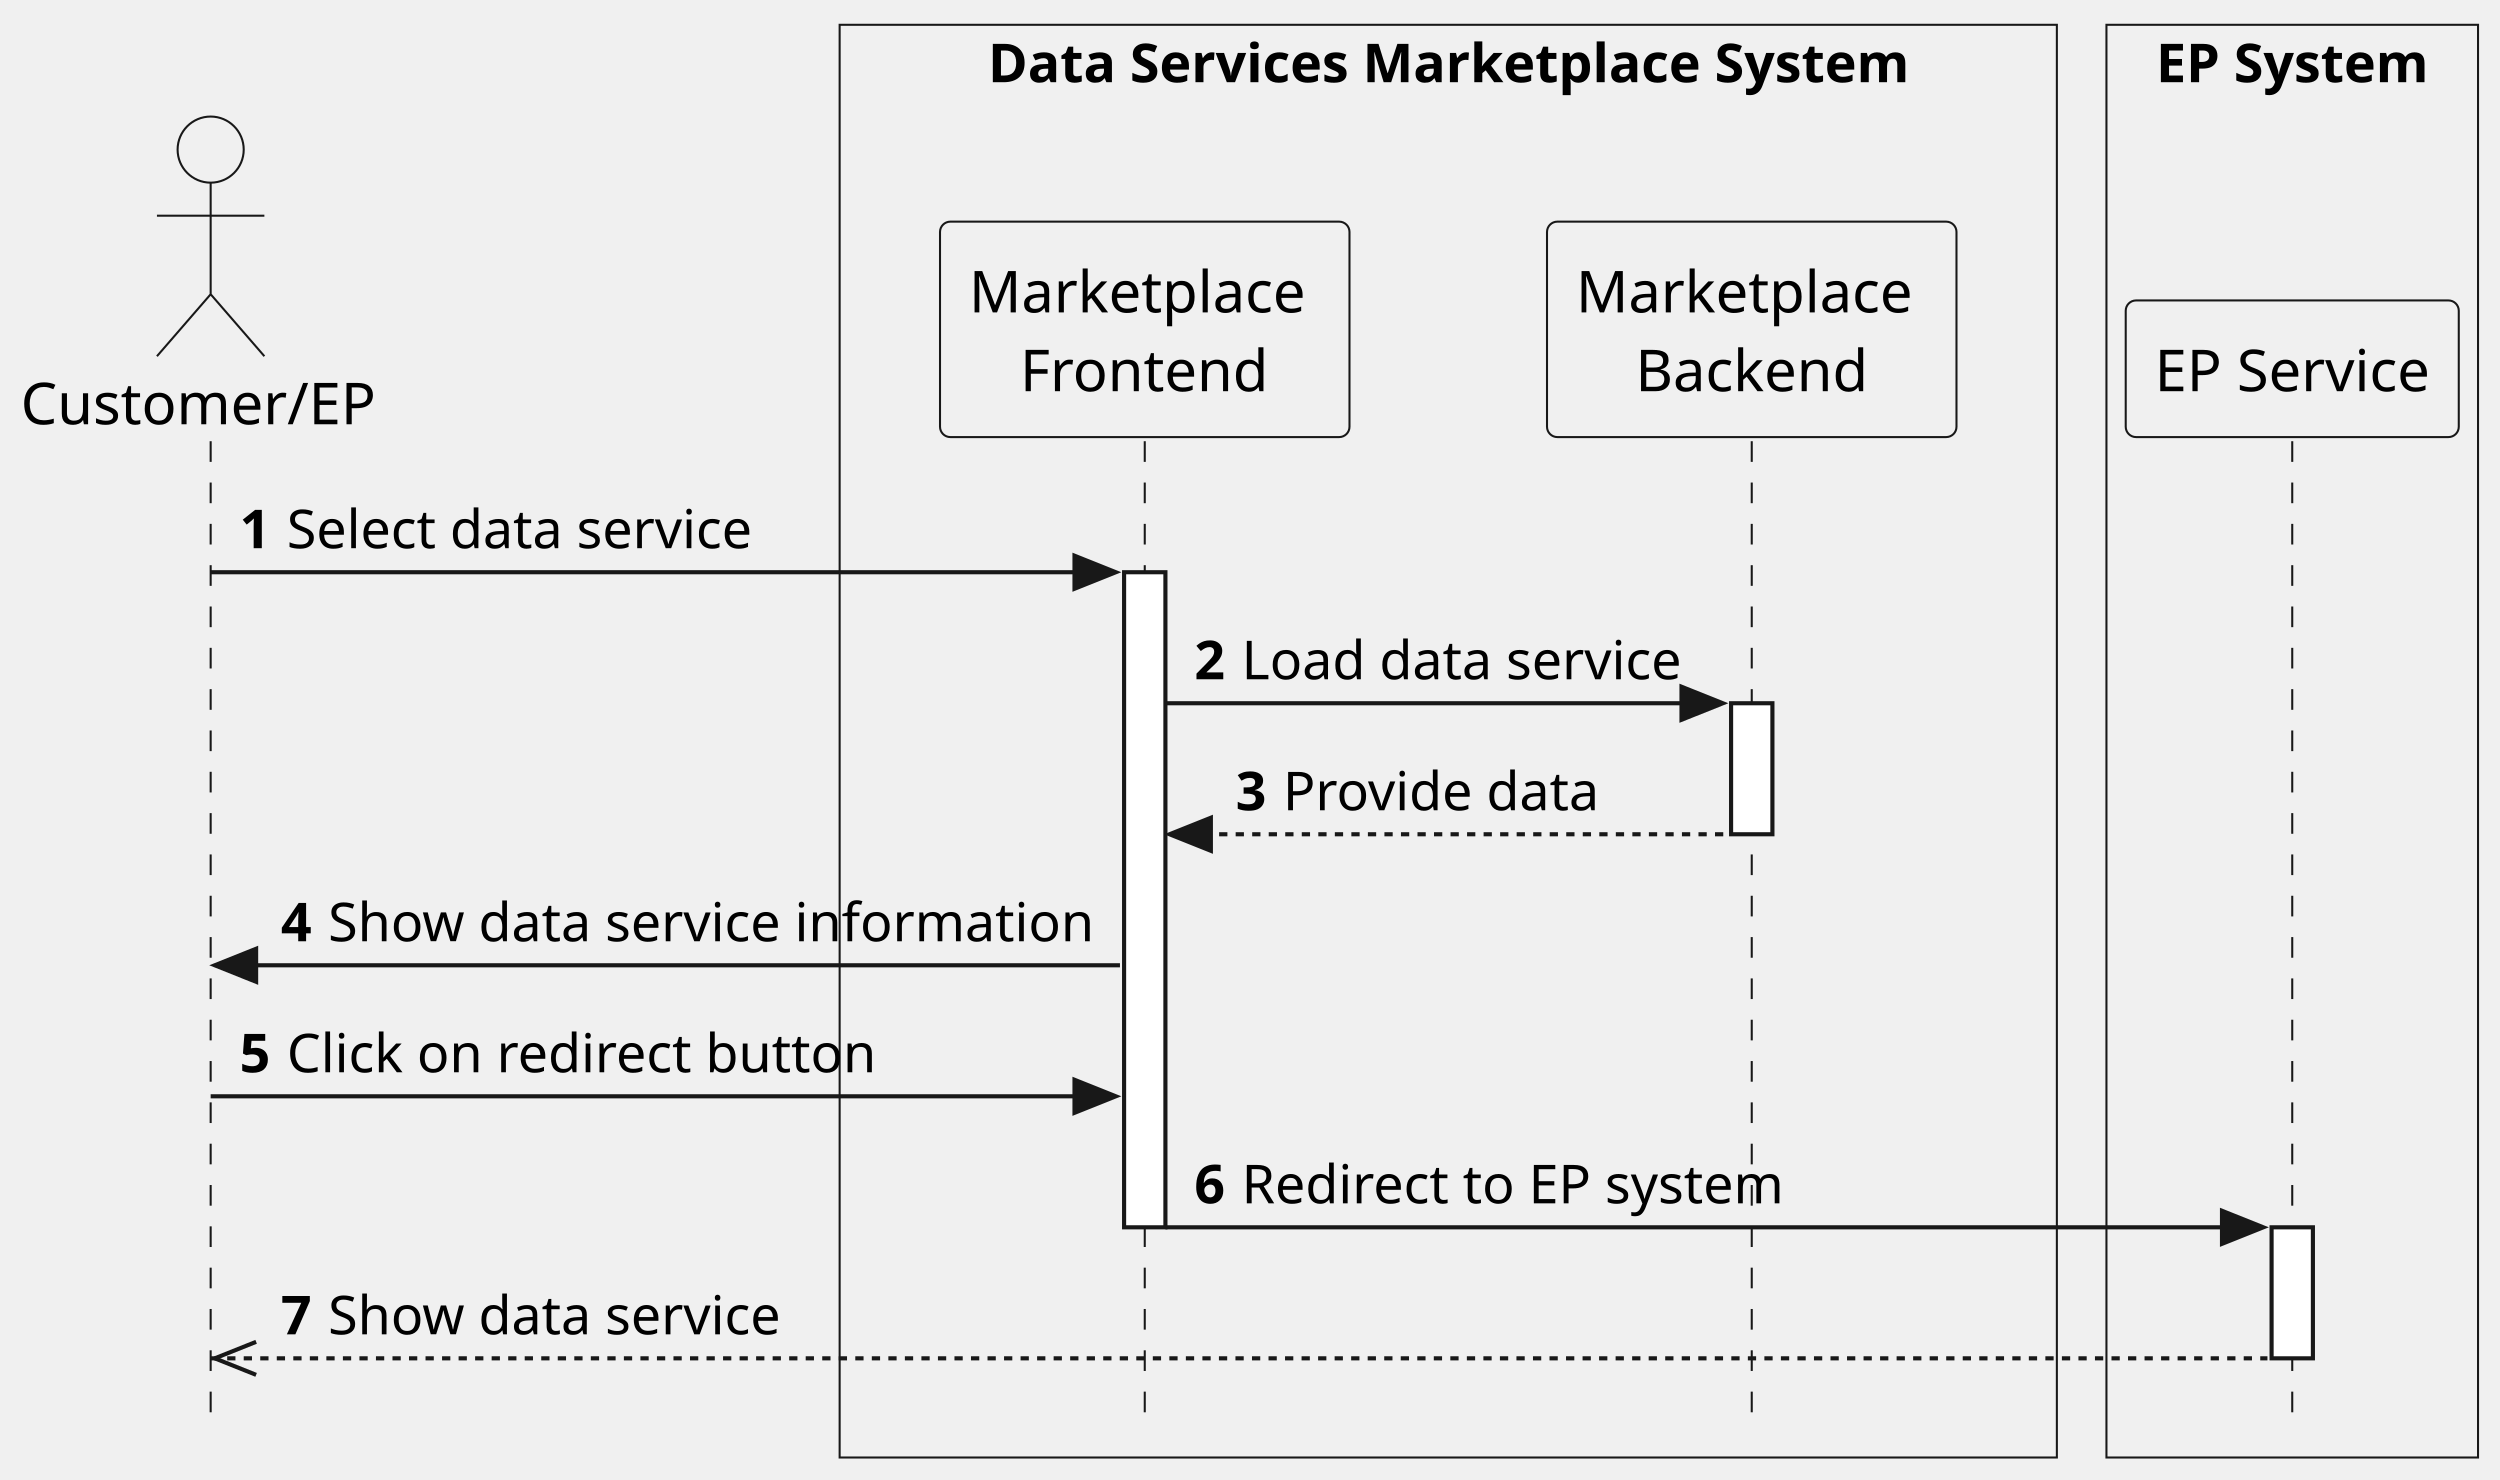
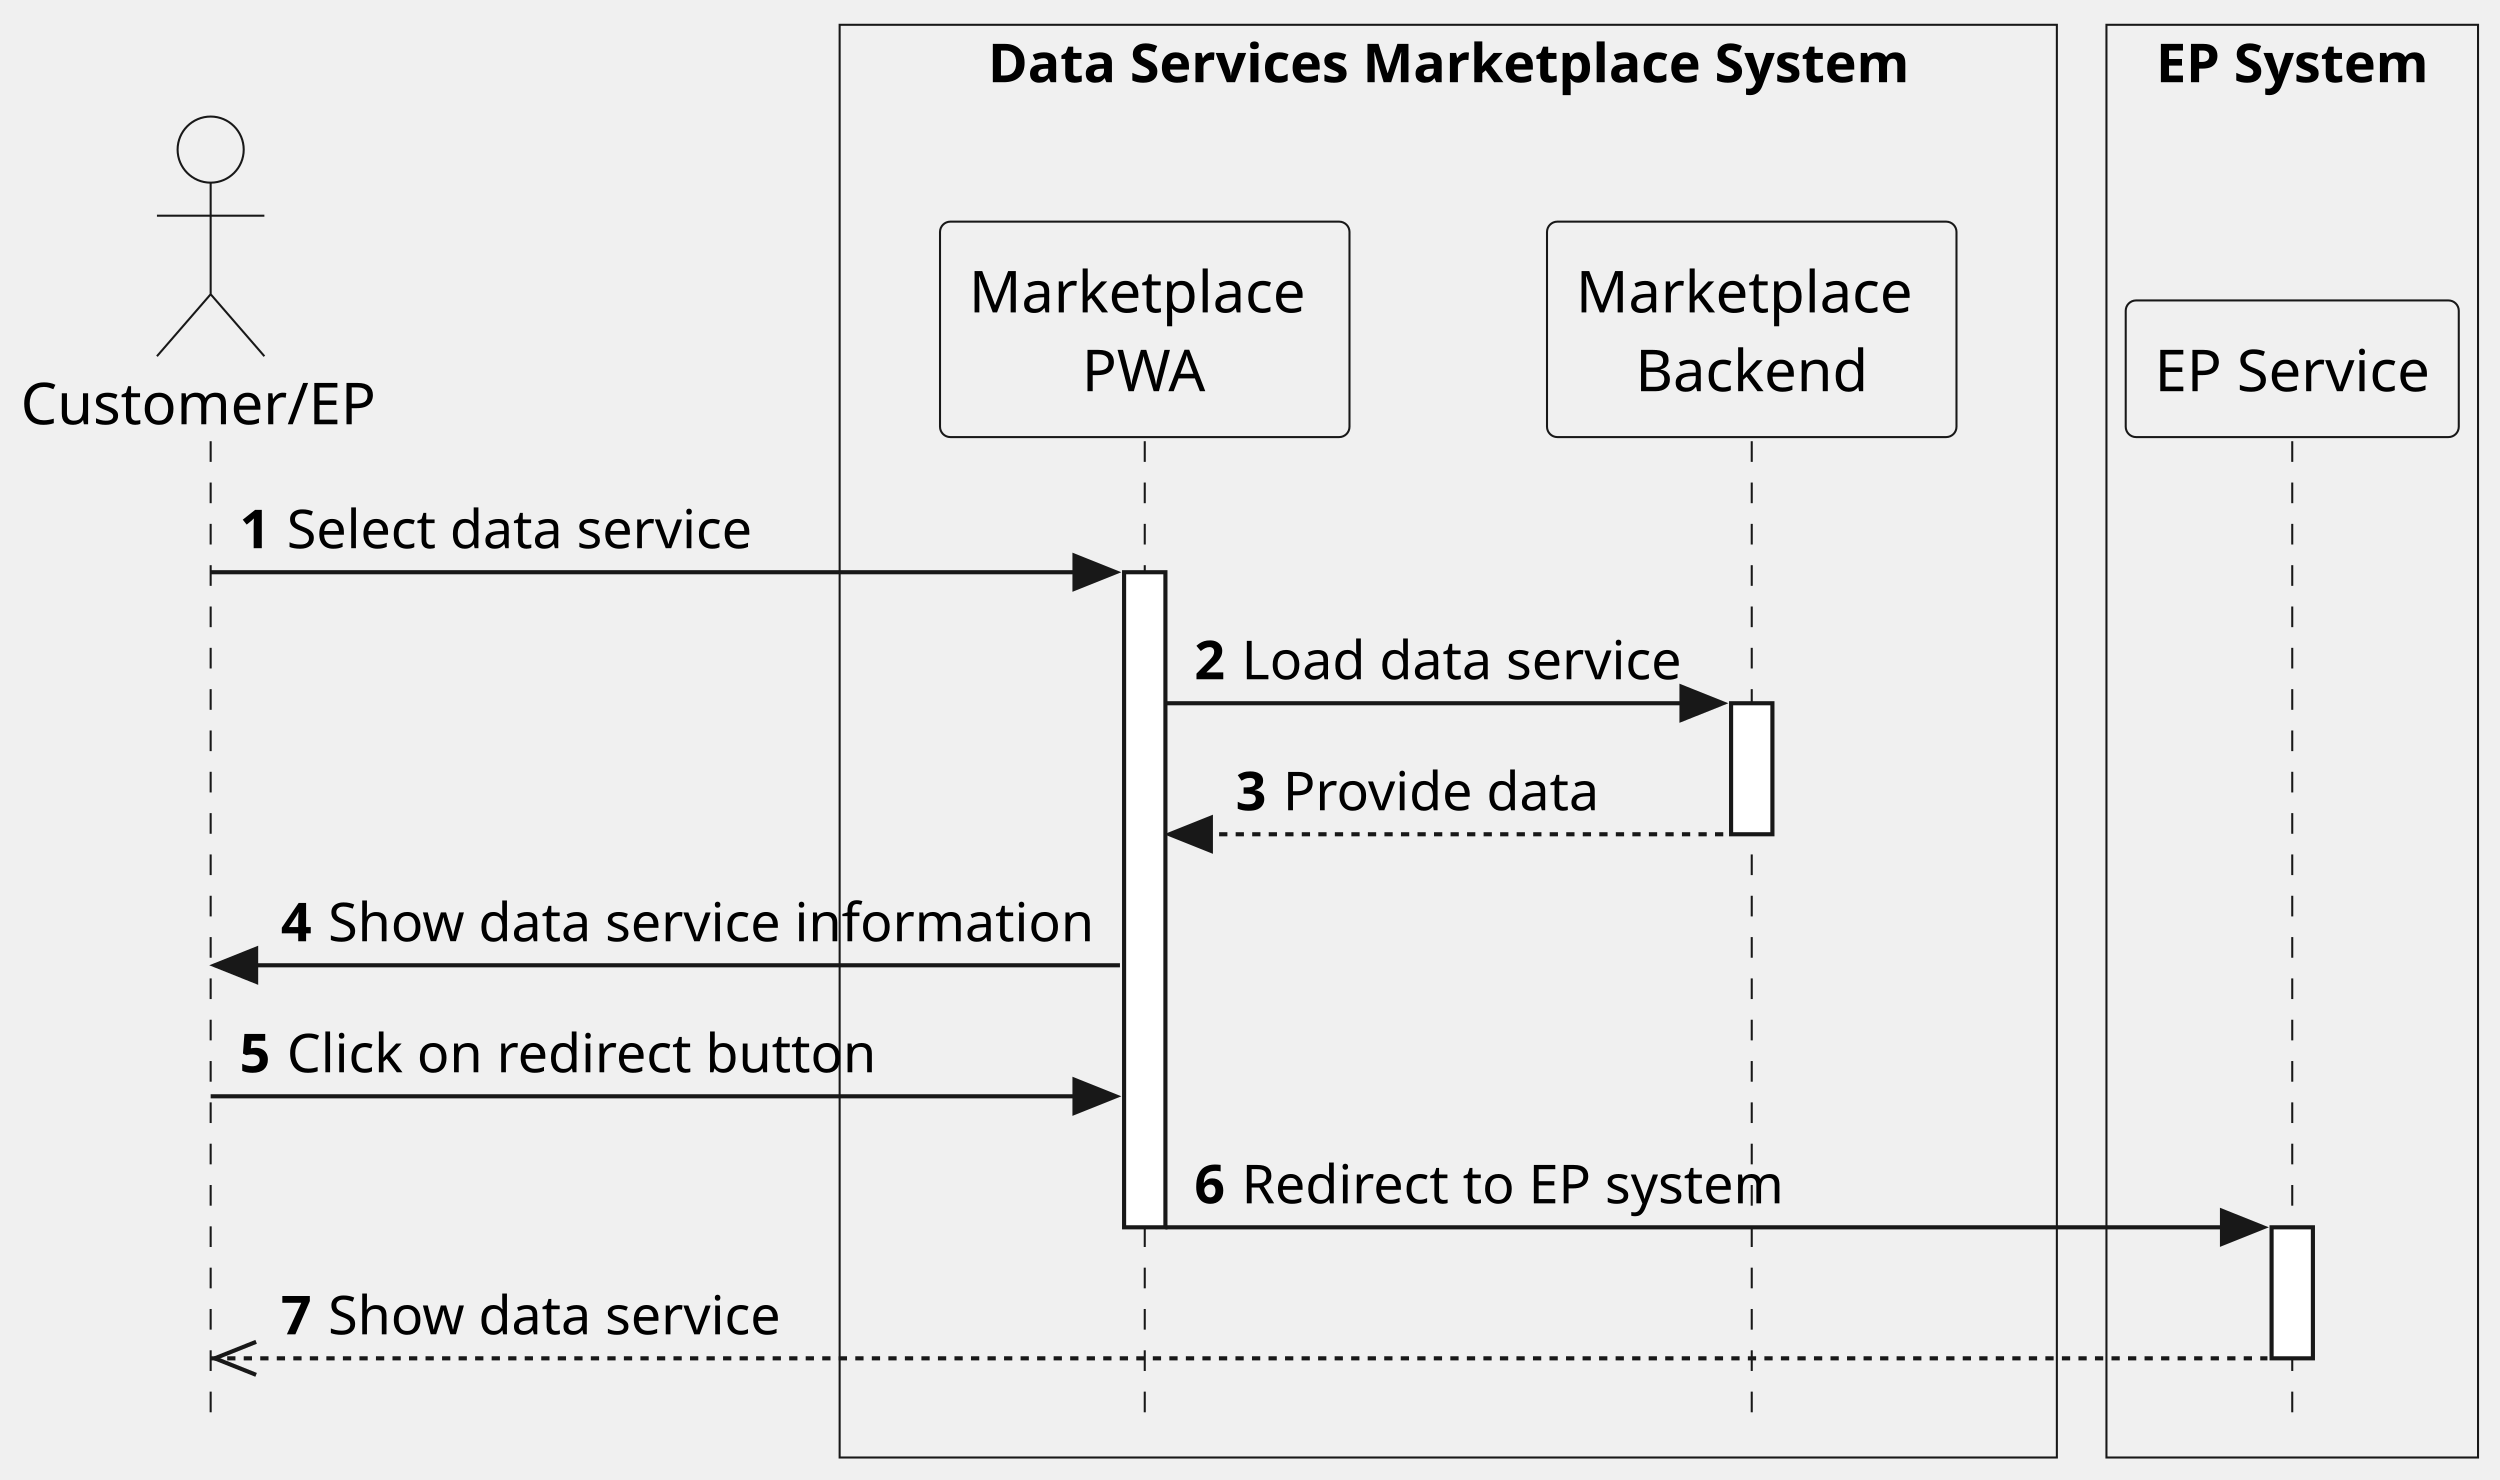
<svg xmlns="http://www.w3.org/2000/svg" contentStyleType="text/css" data-diagram-type="SEQUENCE" height="358px" preserveAspectRatio="none" style="width:605px;height:358px;background:#FFFFFF;" version="1.1" viewBox="0 0 605 358" width="605px" zoomAndPan="magnify">
  <defs />
  <g>
    <rect fill="none" height="346.716" style="stroke:#181818;stroke-width:0.5;" width="294.57" x="203.192" y="6" />
    <text fill="#000000" font-family="sans-serif" font-size="13" font-weight="bold" lengthAdjust="spacing" textLength="222.768" x="239.093" y="19.897">Data Services Marketplace System</text>
    <rect fill="none" height="346.716" style="stroke:#181818;stroke-width:0.5;" width="89.923" x="509.761" y="6" />
    <text fill="#000000" font-family="sans-serif" font-size="13" font-weight="bold" lengthAdjust="spacing" textLength="65.923" x="521.761" y="19.897">EP System</text>
    <g>
      <rect fill="#000000" fill-opacity="0" height="239.942" width="8" x="47.48" y="106.774" />
      <line style="stroke:#181818;stroke-width:0.5;stroke-dasharray:5,5;" x1="50.98" x2="50.98" y1="106.774" y2="346.716" />
    </g>
    <g>
      <rect fill="#000000" fill-opacity="0" height="239.942" width="8" x="273.53" y="106.774" />
      <line style="stroke:#181818;stroke-width:0.5;stroke-dasharray:5,5;" x1="277.03" x2="277.03" y1="106.774" y2="346.716" />
    </g>
    <g>
      <rect fill="#FFFFFF" height="158.53" style="stroke:#181818;stroke-width:1;" width="10" x="272.03" y="138.48" />
    </g>
    <g>
      <rect fill="#000000" fill-opacity="0" height="239.942" width="8" x="420.423" y="106.774" />
      <line style="stroke:#181818;stroke-width:0.5;stroke-dasharray:5,5;" x1="423.923" x2="423.923" y1="106.774" y2="346.716" />
    </g>
    <g>
      <rect fill="#FFFFFF" height="31.706" style="stroke:#181818;stroke-width:1;" width="10" x="418.923" y="170.186" />
    </g>
    <g>
      <rect fill="#000000" fill-opacity="0" height="239.942" width="8" x="551.223" y="106.774" />
      <line style="stroke:#181818;stroke-width:0.5;stroke-dasharray:5,5;" x1="554.723" x2="554.723" y1="106.774" y2="346.716" />
    </g>
    <g>
      <rect fill="#FFFFFF" height="31.706" style="stroke:#181818;stroke-width:1;" width="10" x="549.723" y="297.01" />
    </g>
    <text fill="#000000" font-family="sans-serif" font-size="14" lengthAdjust="spacing" textLength="85.96" x="5" y="102.672">Customer/EP</text>
    <ellipse cx="50.98" cy="36.206" fill="none" rx="8" ry="8" style="stroke:#181818;stroke-width:0.5;" />
    <path d="M50.98,44.206 L50.98,71.206 M37.98,52.206 L63.98,52.206 M50.98,71.206 L37.98,86.206 M50.98,71.206 L63.98,86.206" fill="none" style="stroke:#181818;stroke-width:0.5;" />
    <rect fill="none" height="52.136" rx="2.5" ry="2.5" style="stroke:#181818;stroke-width:0.5;" width="99.092" x="227.484" y="53.638" />
    <text fill="#000000" font-family="sans-serif" font-size="14" lengthAdjust="spacing" textLength="81.452" x="234.484" y="75.604">Marketplace</text>
-     <text fill="#000000" font-family="sans-serif" font-size="14" lengthAdjust="spacing" textLength="60.382" x="246.839" y="94.672">Frontend</text>
+     <text fill="#000000" font-family="sans-serif" font-size="14" lengthAdjust="spacing" textLength="30.436" x="261.812" y="94.672">PWA</text>
    <rect fill="none" height="52.136" rx="2.5" ry="2.5" style="stroke:#181818;stroke-width:0.5;" width="99.092" x="374.377" y="53.638" />
    <text fill="#000000" font-family="sans-serif" font-size="14" lengthAdjust="spacing" textLength="81.452" x="381.377" y="75.604">Marketplace</text>
    <text fill="#000000" font-family="sans-serif" font-size="14" lengthAdjust="spacing" textLength="56.308" x="395.769" y="94.672">Backend</text>
    <rect fill="none" height="33.068" rx="2.5" ry="2.5" style="stroke:#181818;stroke-width:0.5;" width="80.598" x="514.424" y="72.706" />
    <text fill="#000000" font-family="sans-serif" font-size="14" lengthAdjust="spacing" textLength="66.598" x="521.424" y="94.672">EP Service</text>
    <polygon fill="#181818" points="260.03,134.48,270.03,138.48,260.03,142.48" style="stroke:#181818;stroke-width:1;" />
    <line style="stroke:#181818;stroke-width:1;" x1="50.98" x2="266.03" y1="138.48" y2="138.48" />
    <text fill="#000000" font-family="sans-serif" font-size="13" font-weight="bold" lengthAdjust="spacing" textLength="7.436" x="57.98" y="132.671">1</text>
    <text fill="#000000" font-family="sans-serif" font-size="13" lengthAdjust="spacing" textLength="112.58" x="69.416" y="132.671">Select data service</text>
    <polygon fill="#181818" points="406.923,166.186,416.923,170.186,406.923,174.186" style="stroke:#181818;stroke-width:1;" />
    <line style="stroke:#181818;stroke-width:1;" x1="282.03" x2="412.923" y1="170.186" y2="170.186" />
    <text fill="#000000" font-family="sans-serif" font-size="13" font-weight="bold" lengthAdjust="spacing" textLength="7.436" x="289.03" y="164.377">2</text>
    <text fill="#000000" font-family="sans-serif" font-size="13" lengthAdjust="spacing" textLength="106.457" x="300.466" y="164.377">Load data service</text>
    <polygon fill="#181818" points="293.03,197.892,283.03,201.892,293.03,205.892" style="stroke:#181818;stroke-width:1;" />
    <line style="stroke:#181818;stroke-width:1;stroke-dasharray:2,2;" x1="287.03" x2="417.923" y1="201.892" y2="201.892" />
    <text fill="#000000" font-family="sans-serif" font-size="13" font-weight="bold" lengthAdjust="spacing" textLength="7.436" x="299.03" y="196.083">3</text>
    <text fill="#000000" font-family="sans-serif" font-size="13" lengthAdjust="spacing" textLength="77.038" x="310.466" y="196.083">Provide data</text>
    <polygon fill="#181818" points="61.98,229.598,51.98,233.598,61.98,237.598" style="stroke:#181818;stroke-width:1;" />
    <line style="stroke:#181818;stroke-width:1;" x1="55.98" x2="271.03" y1="233.598" y2="233.598" />
    <text fill="#000000" font-family="sans-serif" font-size="13" font-weight="bold" lengthAdjust="spacing" textLength="7.436" x="67.98" y="227.789">4</text>
    <text fill="#000000" font-family="sans-serif" font-size="13" lengthAdjust="spacing" textLength="185.614" x="79.416" y="227.789">Show data service information</text>
    <polygon fill="#181818" points="260.03,261.304,270.03,265.304,260.03,269.304" style="stroke:#181818;stroke-width:1;" />
    <line style="stroke:#181818;stroke-width:1;" x1="50.98" x2="266.03" y1="265.304" y2="265.304" />
    <text fill="#000000" font-family="sans-serif" font-size="13" font-weight="bold" lengthAdjust="spacing" textLength="7.436" x="57.98" y="259.495">5</text>
    <text fill="#000000" font-family="sans-serif" font-size="13" lengthAdjust="spacing" textLength="143.143" x="69.416" y="259.495">Click on redirect button</text>
    <polygon fill="#181818" points="537.723,293.01,547.723,297.01,537.723,301.01" style="stroke:#181818;stroke-width:1;" />
    <line style="stroke:#181818;stroke-width:1;" x1="282.03" x2="543.723" y1="297.01" y2="297.01" />
    <text fill="#000000" font-family="sans-serif" font-size="13" font-weight="bold" lengthAdjust="spacing" textLength="7.436" x="289.03" y="291.201">6</text>
    <text fill="#000000" font-family="sans-serif" font-size="13" lengthAdjust="spacing" textLength="131.456" x="300.466" y="291.201">Redirect to EP system</text>
    <line style="stroke:#181818;stroke-width:1;" x1="51.98" x2="61.98" y1="328.716" y2="324.716" />
    <line style="stroke:#181818;stroke-width:1;" x1="51.98" x2="61.98" y1="328.716" y2="332.716" />
    <line style="stroke:#181818;stroke-width:1;stroke-dasharray:2,2;" x1="50.98" x2="548.723" y1="328.716" y2="328.716" />
    <text fill="#000000" font-family="sans-serif" font-size="13" font-weight="bold" lengthAdjust="spacing" textLength="7.436" x="67.98" y="322.907">7</text>
    <text fill="#000000" font-family="sans-serif" font-size="13" lengthAdjust="spacing" textLength="109.746" x="79.416" y="322.907">Show data service</text>
  </g>
</svg>
